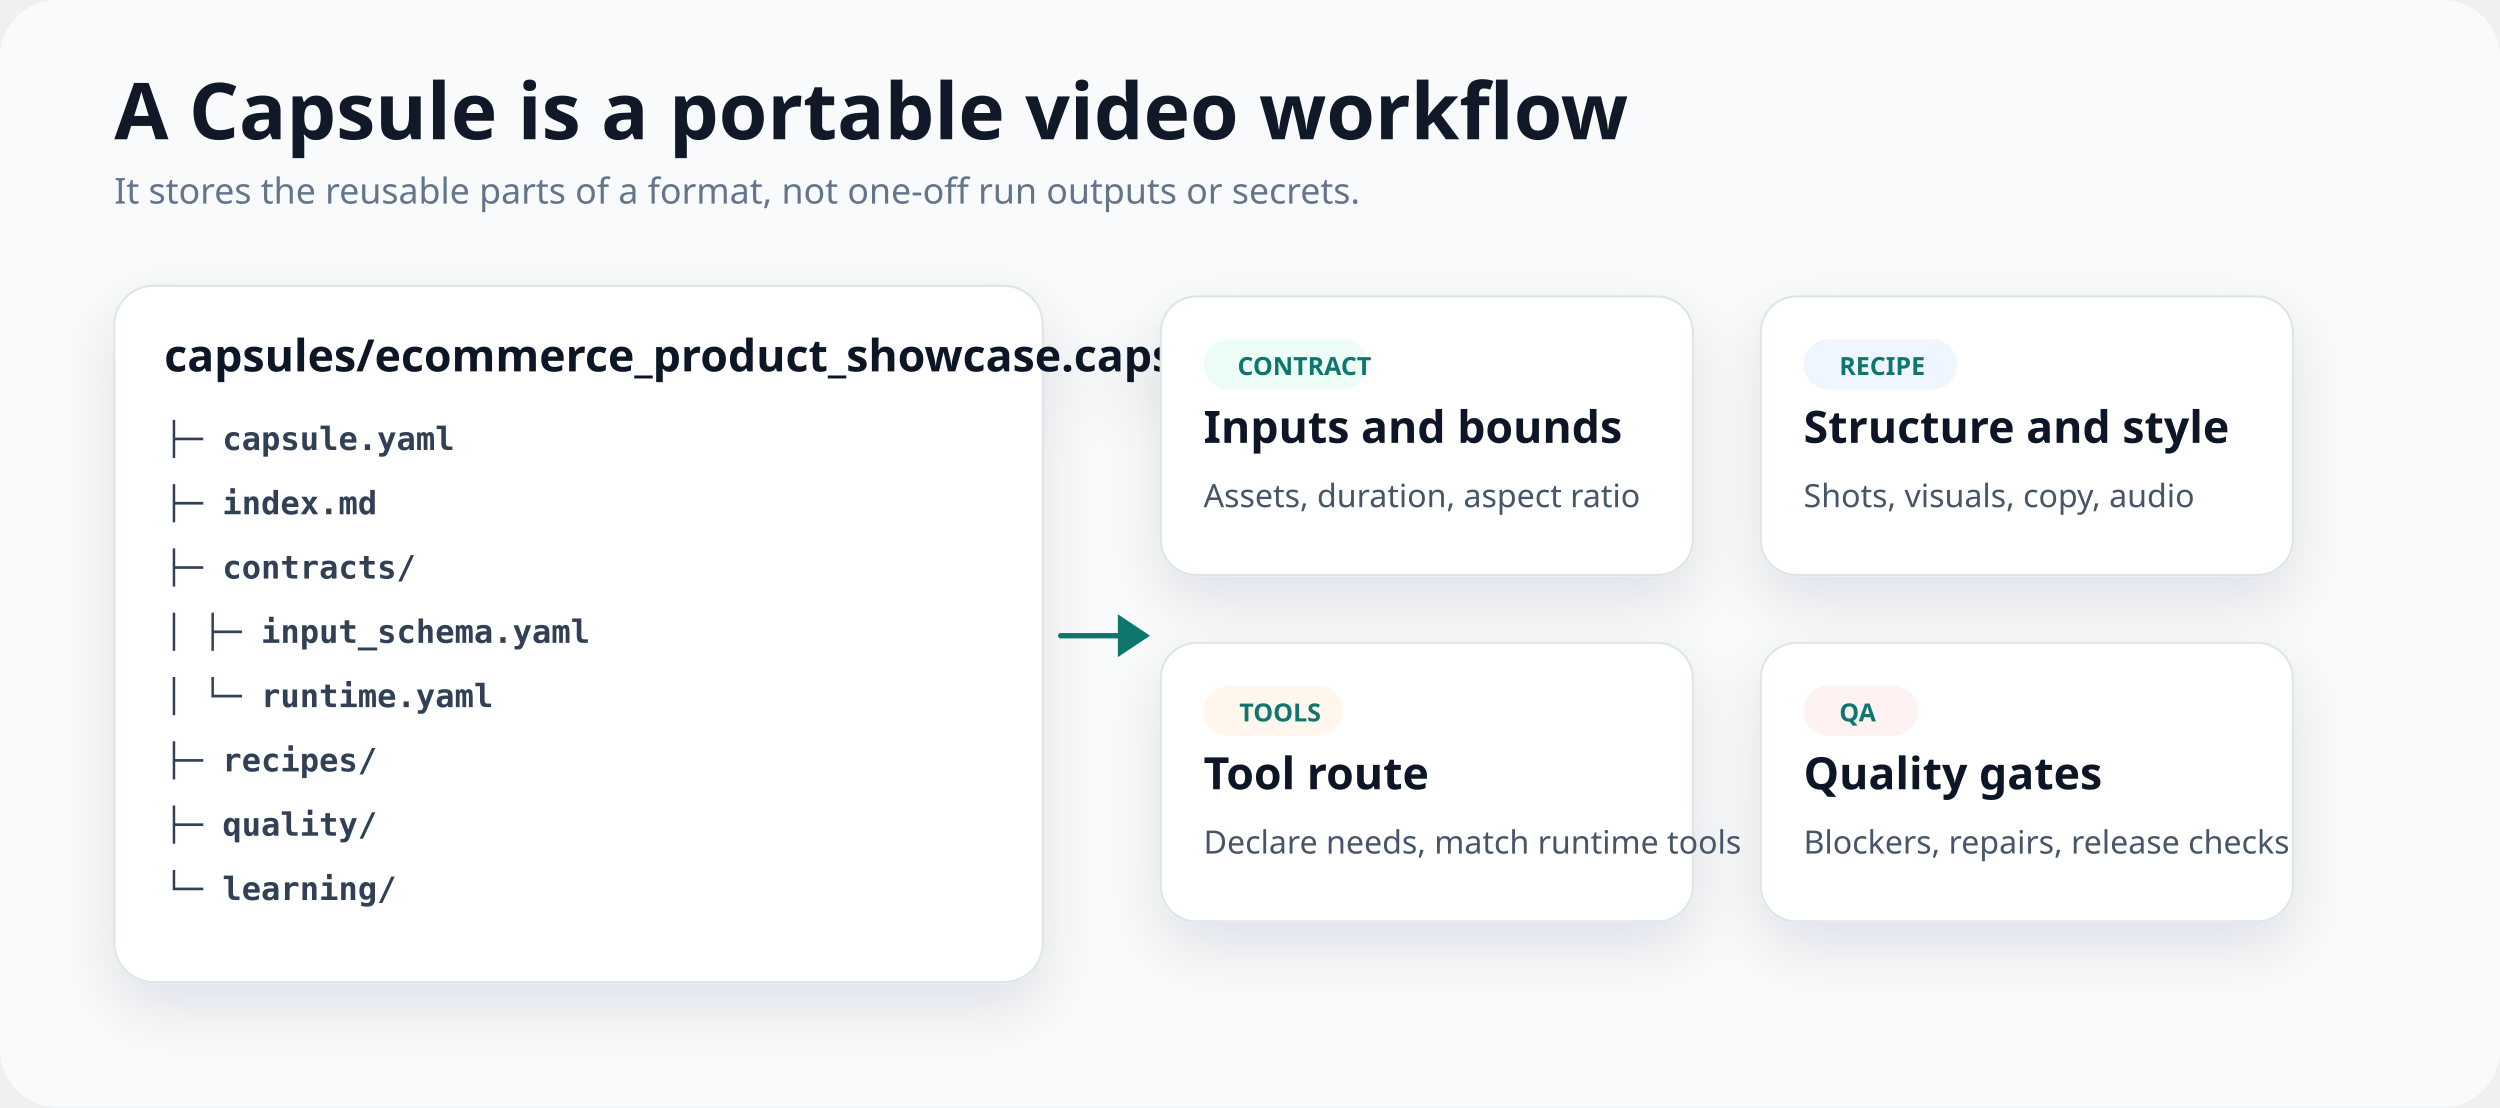
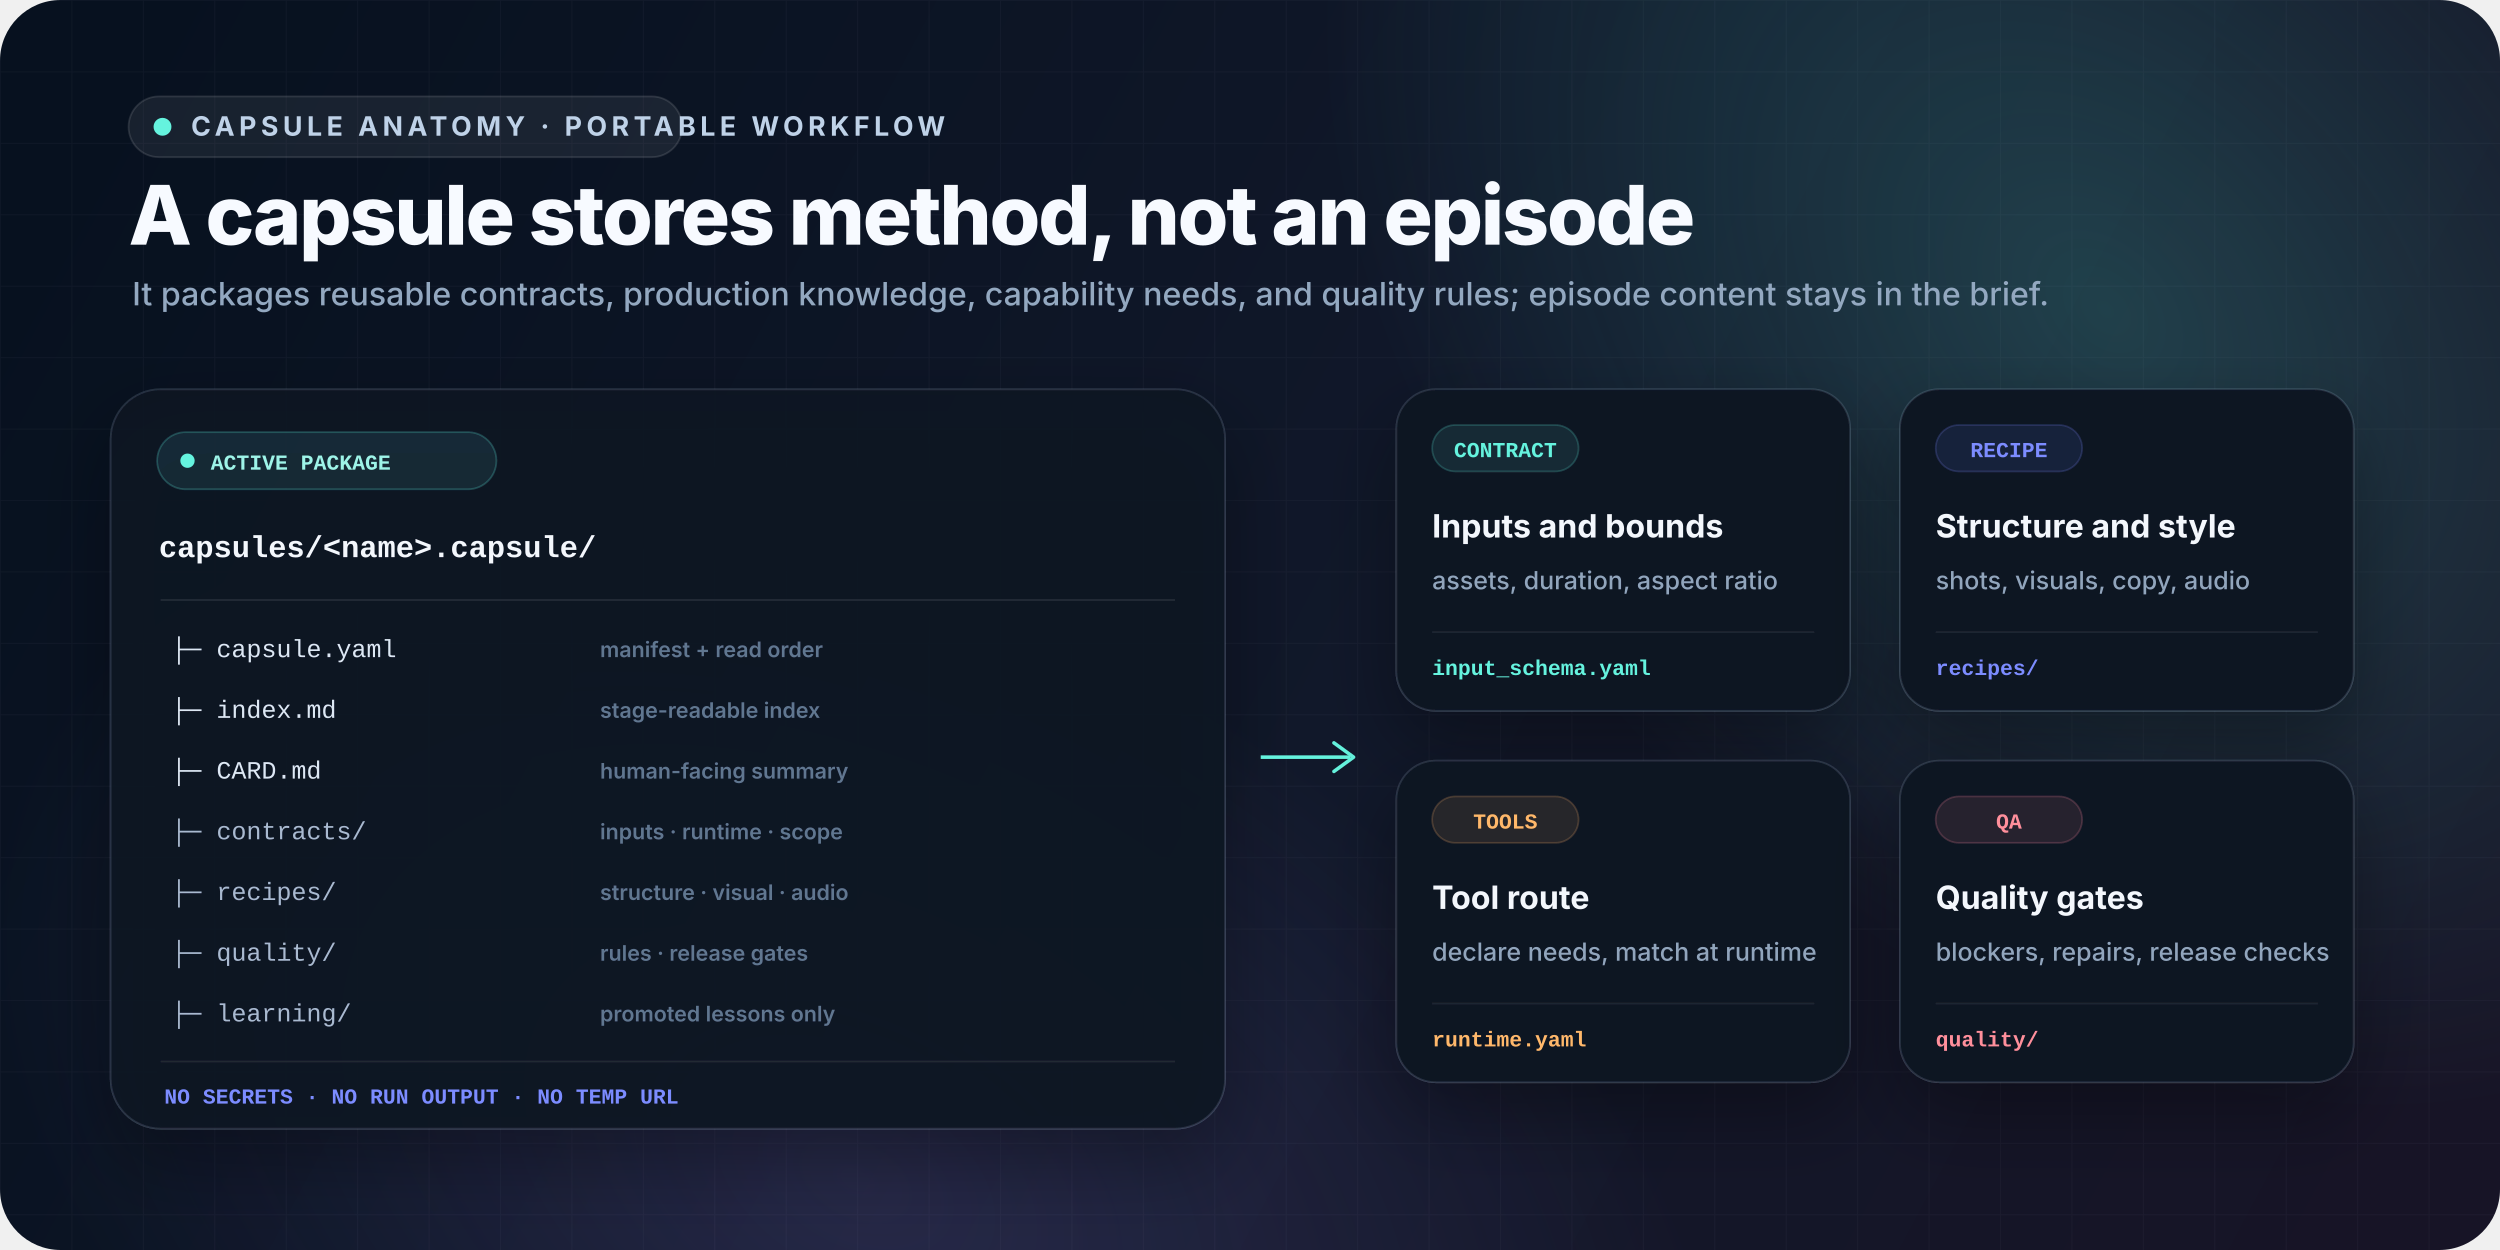
- <svg xmlns="http://www.w3.org/2000/svg" width="1400" height="620" viewBox="0 0 1400 620" role="img" aria-labelledby="title desc">
+ <svg xmlns="http://www.w3.org/2000/svg" width="1400" height="700" viewBox="0 0 1400 700" fill="none" role="img" aria-labelledby="title desc">
  <defs>
-     <filter id="shadow" x="-12%" y="-16%" width="124%" height="132%">
-       <feDropShadow dx="0" dy="14" stdDeviation="16" flood-color="#0f172a" flood-opacity="0.10" />
+     <linearGradient id="bg" x1="64" y1="18" x2="1340" y2="700" gradientUnits="userSpaceOnUse">
+       <stop stop-color="#07111F" />
+       <stop offset="0.55" stop-color="#11182A" />
+       <stop offset="1" stop-color="#171426" />
+     </linearGradient>
+     <radialGradient id="glowC" cx="0" cy="0" r="1" gradientUnits="userSpaceOnUse" gradientTransform="translate(1180 170) rotate(137) scale(360 520)">
+       <stop stop-color="#56E6D6" stop-opacity=".2" />
+       <stop offset="1" stop-color="#56E6D6" stop-opacity="0" />
+     </radialGradient>
+     <radialGradient id="glowV" cx="0" cy="0" r="1" gradientUnits="userSpaceOnUse" gradientTransform="translate(480 660) rotate(-62) scale(330 520)">
+       <stop stop-color="#A78BFA" stop-opacity=".15" />
+       <stop offset="1" stop-color="#A78BFA" stop-opacity="0" />
+     </radialGradient>
+     <linearGradient id="accent" x1="0" y1="0" x2="1" y2="1">
+       <stop stop-color="#65F3DE" />
+       <stop offset="1" stop-color="#7C8CFF" />
+     </linearGradient>
+     <pattern id="grid" width="40" height="40" patternUnits="userSpaceOnUse">
+       <path d="M40 0H0V40" stroke="#B5C7DC" stroke-opacity=".045" />
+     </pattern>
+     <filter id="shadow" x="-20%" y="-20%" width="140%" height="150%">
+       <feDropShadow dx="0" dy="18" stdDeviation="22" flood-color="#00030A" flood-opacity=".34" />
    </filter>
    <style>
-       .title { font: 800 44px -apple-system, BlinkMacSystemFont, "Segoe UI", "Noto Sans", sans-serif; fill: #111827; letter-spacing: 0; }
-       .subtitle { font: 500 20px -apple-system, BlinkMacSystemFont, "Segoe UI", "Noto Sans", sans-serif; fill: #64748b; }
-       .heading { font: 800 25px -apple-system, BlinkMacSystemFont, "Segoe UI", "Noto Sans", sans-serif; fill: #111827; }
-       .body { font: 500 18px -apple-system, BlinkMacSystemFont, "Segoe UI", "Noto Sans", sans-serif; fill: #475569; }
-       .code { font: 700 18px ui-monospace,SFMono-Regular,Menlo,Consolas,monospace; fill: #334155; }
-       .card { fill: #ffffff; stroke: #dce7e3; stroke-width: 1.2; }
-       .tag { font: 800 14px -apple-system, BlinkMacSystemFont, "Segoe UI", "Noto Sans", sans-serif; fill: #0f766e; }
-       .line { stroke: #0f766e; stroke-width: 3; stroke-linecap: round; }
+       .sans{font-family:Inter,-apple-system,BlinkMacSystemFont,"Segoe UI","Noto Sans SC","Microsoft YaHei",sans-serif}
+       .mono{font-family:"SFMono-Regular",Consolas,"Liberation Mono",monospace}
+       .eyebrow{font-size:15px;font-weight:750;letter-spacing:2.5px}
+       .title{font-size:46px;font-weight:780;letter-spacing:-1.2px}
+       .subtitle{font-size:18px;font-weight:450}
+       .section{font-size:17px;font-weight:740}
+       .label{font-size:18px;font-weight:720}
+       .body{font-size:14px;font-weight:480}
+       .small{font-size:12px;font-weight:620}
+       .num{font-size:13px;font-weight:800}
    </style>
  </defs>
-   <rect width="1400" height="620" rx="32" fill="#f8fafc" />
-   <text x="64" y="78" class="title">A Capsule is a portable video workflow</text>
-   <text x="64" y="114" class="subtitle">It stores the reusable parts of a format, not one-off run outputs or secrets.</text>
-   <g transform="translate(64 160)" filter="url(#shadow)">
-     <rect class="card" x="0" y="0" width="520" height="390" rx="22" />
-     <text x="28" y="48" class="heading">capsules/ecommerce_product_showcase.capsule/</text>
-     <text x="28" y="92" class="code">├─ capsule.yaml</text>
-     <text x="28" y="128" class="code">├─ index.md</text>
-     <text x="28" y="164" class="code">├─ contracts/</text>
-     <text x="28" y="200" class="code">│  ├─ input_schema.yaml</text>
-     <text x="28" y="236" class="code">│  └─ runtime.yaml</text>
-     <text x="28" y="272" class="code">├─ recipes/</text>
-     <text x="28" y="308" class="code">├─ quality/</text>
-     <text x="28" y="344" class="code">└─ learning/</text>
+   <rect width="1400" height="700" rx="34" fill="url(#bg)" />
+   <rect width="1400" height="700" rx="34" fill="url(#grid)" />
+   <rect width="1400" height="700" rx="34" fill="url(#glowC)" />
+   <rect width="1400" height="700" rx="34" fill="url(#glowV)" />
+   <g class="sans">
+     <g transform="translate(72 54)">
+       <rect width="310" height="34" rx="17" fill="#FFFFFF" fill-opacity=".07" stroke="#FFFFFF" stroke-opacity=".12" />
+       <circle cx="19" cy="17" r="5" fill="#65F3DE" />
+       <text x="35" y="22" class="eyebrow" fill="#BFD2E8">CAPSULE ANATOMY · PORTABLE WORKFLOW</text>
+     </g>
+     <text x="72" y="137" class="title" fill="#F7FAFF">A capsule stores method, not an episode</text>
+     <text x="74" y="171" class="subtitle" fill="#93A8C0">It packages reusable contracts, production knowledge, capability needs, and quality rules; episode content stays in the brief.</text>
  </g>
-   <g transform="translate(650 166)" filter="url(#shadow)">
-     <rect class="card" x="0" y="0" width="298" height="156" rx="20" />
-     <rect x="24" y="24" width="92" height="28" rx="14" fill="#ecfdf5" />
-     <text x="43" y="44" class="tag">CONTRACT</text>
-     <text x="24" y="82" class="heading">Inputs and bounds</text>
-     <text x="24" y="118" class="body">Assets, duration, aspect ratio</text>
-     <rect class="card" x="336" y="0" width="298" height="156" rx="20" />
-     <rect x="360" y="24" width="86" height="28" rx="14" fill="#eff6ff" />
-     <text x="380" y="44" class="tag" fill="#1d4ed8">RECIPE</text>
-     <text x="360" y="82" class="heading">Structure and style</text>
-     <text x="360" y="118" class="body">Shots, visuals, copy, audio</text>
-     <rect class="card" x="0" y="194" width="298" height="156" rx="20" />
-     <rect x="24" y="218" width="78" height="28" rx="14" fill="#fff7ed" />
-     <text x="44" y="238" class="tag" fill="#c2410c">TOOLS</text>
-     <text x="24" y="276" class="heading">Tool route</text>
-     <text x="24" y="312" class="body">Declare needs, match runtime tools</text>
-     <rect class="card" x="336" y="194" width="298" height="156" rx="20" />
-     <rect x="360" y="218" width="64" height="28" rx="14" fill="#fef2f2" />
-     <text x="380" y="238" class="tag" fill="#b91c1c">QA</text>
-     <text x="360" y="276" class="heading">Quality gates</text>
-     <text x="360" y="312" class="body">Blockers, repairs, release checks</text>
+   <g transform="translate(62 218)" class="sans" filter="url(#shadow)">
+     <rect width="624" height="414" rx="28" fill="#0D1524" fill-opacity=".92" stroke="#D6EAFF" stroke-opacity=".13" />
+     <rect x="26" y="24" width="190" height="32" rx="16" fill="#65F3DE" fill-opacity=".1" stroke="#65F3DE" stroke-opacity=".22" />
+     <circle cx="43" cy="40" r="4" fill="#65F3DE" />
+     <text x="56" y="45" class="small mono" fill="#9EF4E8">ACTIVE PACKAGE</text>
+     <text x="27" y="94" class="section mono" fill="#F3F7FC">capsules/&lt;name&gt;.capsule/</text>
+     <path d="M28 118H596" stroke="#FFFFFF" stroke-opacity=".09" />
+     <text x="34" y="150" class="body mono" fill="#DDE8F4">├─ capsule.yaml</text>
+     <text x="274" y="150" class="small" fill="#607790">manifest + read order</text>
+     <text x="34" y="184" class="body mono" fill="#DDE8F4">├─ index.md</text>
+     <text x="274" y="184" class="small" fill="#607790">stage-readable index</text>
+     <text x="34" y="218" class="body mono" fill="#DDE8F4">├─ CARD.md</text>
+     <text x="274" y="218" class="small" fill="#607790">human-facing summary</text>
+     <text x="34" y="252" class="body mono" fill="#A9BAD0">├─ contracts/</text>
+     <text x="274" y="252" class="small" fill="#607790">inputs · runtime · scope</text>
+     <text x="34" y="286" class="body mono" fill="#A9BAD0">├─ recipes/</text>
+     <text x="274" y="286" class="small" fill="#607790">structure · visual · audio</text>
+     <text x="34" y="320" class="body mono" fill="#A9BAD0">├─ quality/</text>
+     <text x="274" y="320" class="small" fill="#607790">rules · release gates</text>
+     <text x="34" y="354" class="body mono" fill="#A9BAD0">├─ learning/</text>
+     <text x="274" y="354" class="small" fill="#607790">promoted lessons only</text>
+     <rect x="28" y="376" width="568" height="1" fill="#FFFFFF" fill-opacity=".08" />
+     <text x="30" y="400" class="small mono" fill="#7C8CFF">NO SECRETS · NO RUN OUTPUT · NO TEMP URL</text>
  </g>
-   <path class="line" d="M594 356 H632" />
-   <path d="M626 344 L644 356 L626 368 Z" fill="#0f766e" />
+   <path d="M706 424H756" stroke="#65F3DE" stroke-width="2" />
+   <path d="M747 416L758 424L747 432" stroke="#65F3DE" stroke-width="2" fill="none" stroke-linecap="round" stroke-linejoin="round" />
+   <g transform="translate(782 218)" class="sans" filter="url(#shadow)">
+     <rect width="254" height="180" rx="22" fill="#0C1422" stroke="#D6EAFF" stroke-opacity=".13" />
+     <rect x="20" y="20" width="82" height="26" rx="13" fill="#65F3DE" fill-opacity=".11" stroke="#65F3DE" stroke-opacity=".2" />
+     <text x="61" y="38" text-anchor="middle" class="small mono" fill="#65F3DE">CONTRACT</text>
+     <text x="20" y="83" class="label" fill="#F3F7FC">Inputs and bounds</text>
+     <text x="20" y="112" class="body" fill="#91A5BC">assets, duration, aspect ratio</text>
+     <path d="M20 136H234" stroke="#FFFFFF" stroke-opacity=".08" />
+     <text x="20" y="160" class="small mono" fill="#65F3DE">input_schema.yaml</text>
+   </g>
+   <g transform="translate(1064 218)" class="sans" filter="url(#shadow)">
+     <rect width="254" height="180" rx="22" fill="#0C1422" stroke="#D6EAFF" stroke-opacity=".13" />
+     <rect x="20" y="20" width="82" height="26" rx="13" fill="#7C8CFF" fill-opacity=".11" stroke="#7C8CFF" stroke-opacity=".2" />
+     <text x="61" y="38" text-anchor="middle" class="small mono" fill="#7C8CFF">RECIPE</text>
+     <text x="20" y="83" class="label" fill="#F3F7FC">Structure and style</text>
+     <text x="20" y="112" class="body" fill="#91A5BC">shots, visuals, copy, audio</text>
+     <path d="M20 136H234" stroke="#FFFFFF" stroke-opacity=".08" />
+     <text x="20" y="160" class="small mono" fill="#7C8CFF">recipes/</text>
+   </g>
+   <g transform="translate(782 426)" class="sans" filter="url(#shadow)">
+     <rect width="254" height="180" rx="22" fill="#0C1422" stroke="#D6EAFF" stroke-opacity=".13" />
+     <rect x="20" y="20" width="82" height="26" rx="13" fill="#FFB86B" fill-opacity=".11" stroke="#FFB86B" stroke-opacity=".2" />
+     <text x="61" y="38" text-anchor="middle" class="small mono" fill="#FFB86B">TOOLS</text>
+     <text x="20" y="83" class="label" fill="#F3F7FC">Tool route</text>
+     <text x="20" y="112" class="body" fill="#91A5BC">declare needs, match at runtime</text>
+     <path d="M20 136H234" stroke="#FFFFFF" stroke-opacity=".08" />
+     <text x="20" y="160" class="small mono" fill="#FFB86B">runtime.yaml</text>
+   </g>
+   <g transform="translate(1064 426)" class="sans" filter="url(#shadow)">
+     <rect width="254" height="180" rx="22" fill="#0C1422" stroke="#D6EAFF" stroke-opacity=".13" />
+     <rect x="20" y="20" width="82" height="26" rx="13" fill="#FF8F9B" fill-opacity=".11" stroke="#FF8F9B" stroke-opacity=".2" />
+     <text x="61" y="38" text-anchor="middle" class="small mono" fill="#FF8F9B">QA</text>
+     <text x="20" y="83" class="label" fill="#F3F7FC">Quality gates</text>
+     <text x="20" y="112" class="body" fill="#91A5BC">blockers, repairs, release checks</text>
+     <path d="M20 136H234" stroke="#FFFFFF" stroke-opacity=".08" />
+     <text x="20" y="160" class="small mono" fill="#FF8F9B">quality/</text>
+   </g>
</svg>
